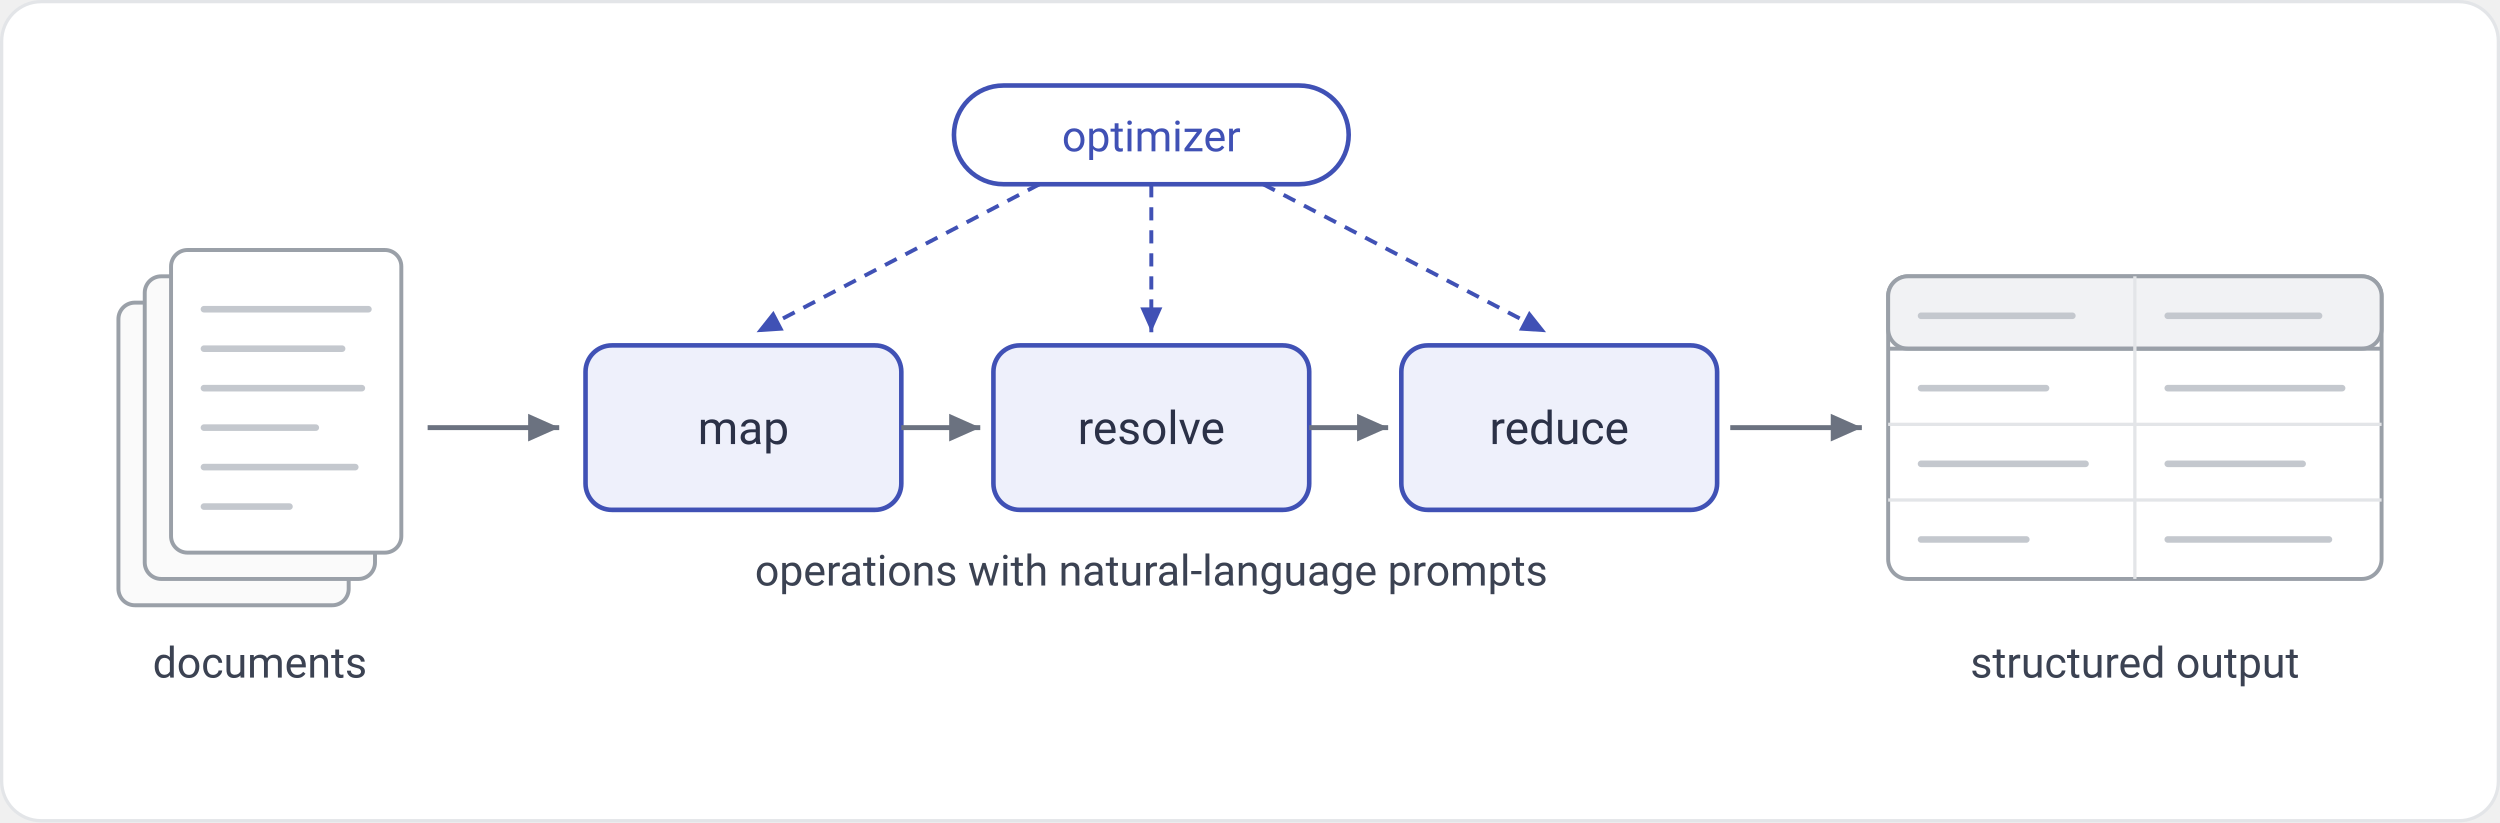
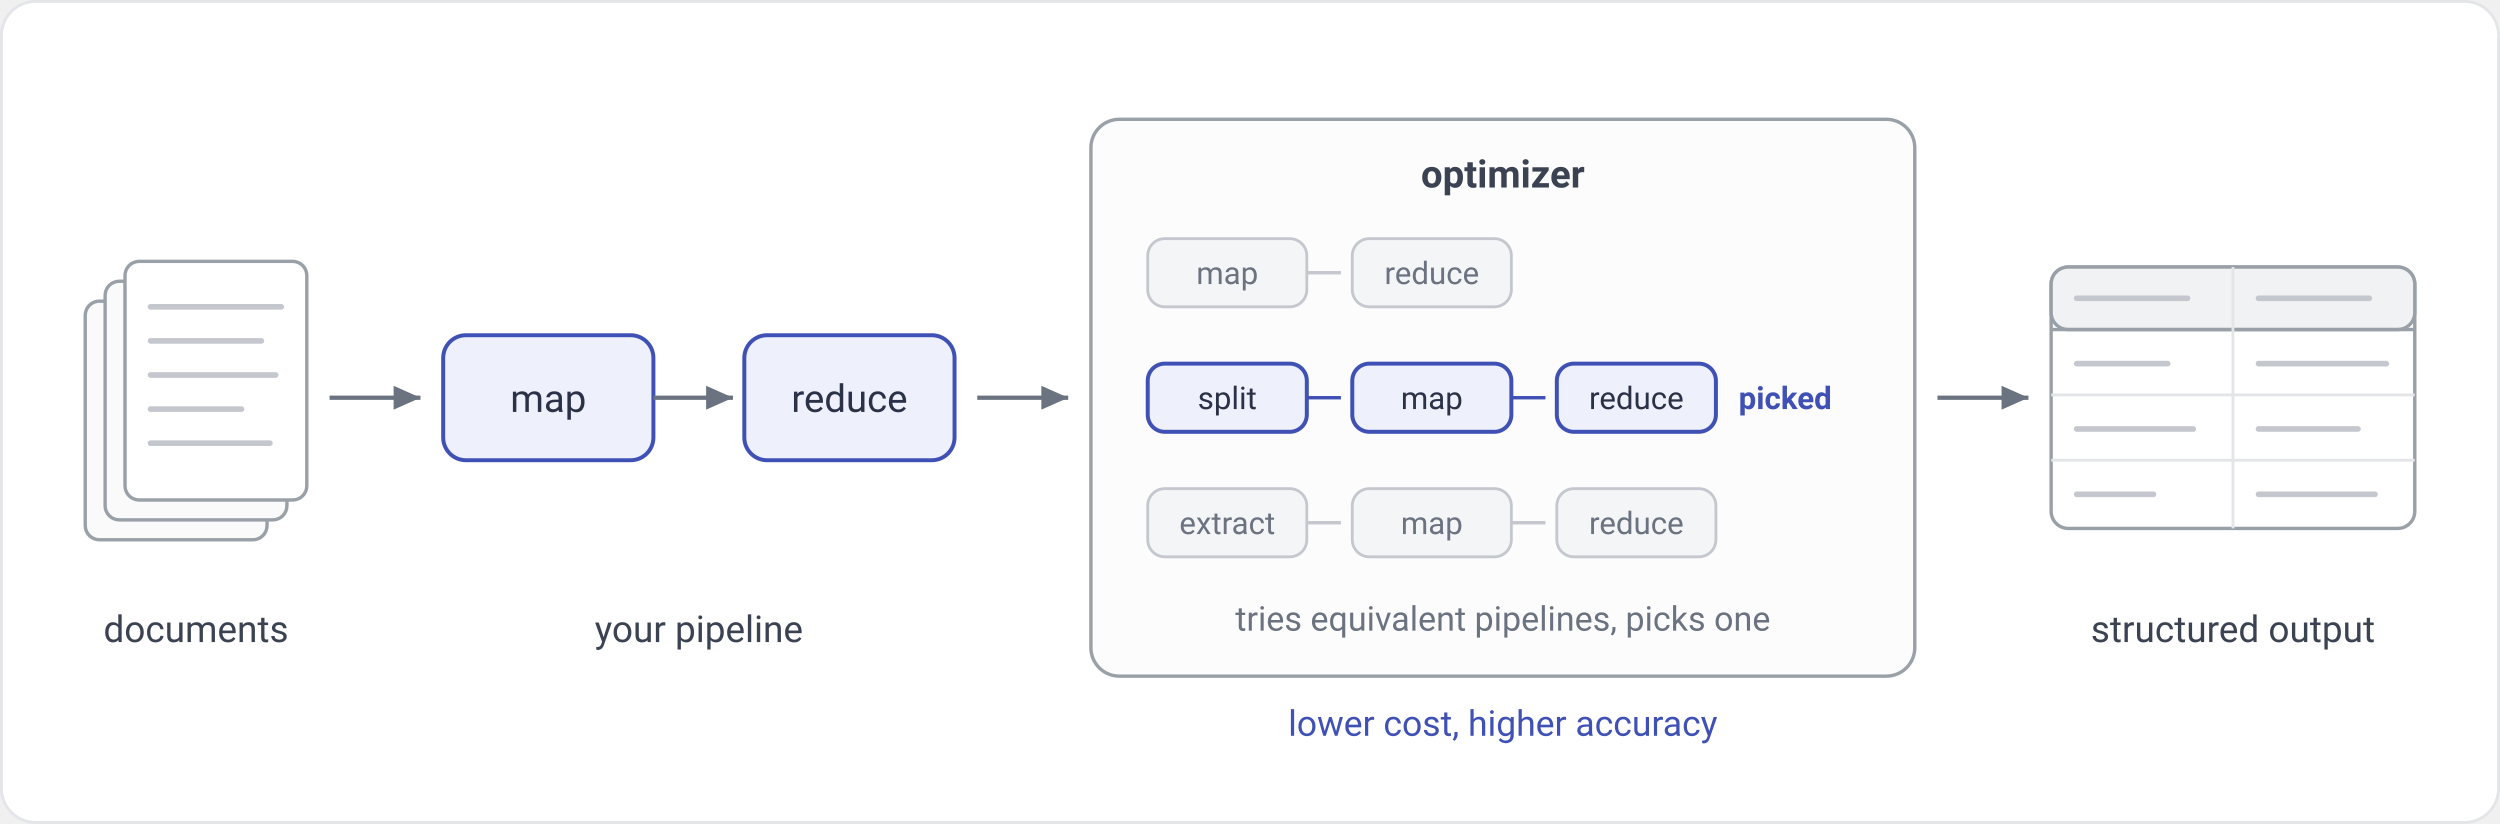
- <svg xmlns="http://www.w3.org/2000/svg" viewBox="0 0 760 250" font-family="-apple-system, 'Segoe UI', Roboto, Helvetica, Arial, sans-serif">
+ <svg xmlns="http://www.w3.org/2000/svg" viewBox="0 0 880 290" font-family="-apple-system, 'Segoe UI', Roboto, Helvetica, Arial, sans-serif">
  <defs>
    <marker id="arrow" viewBox="0 0 10 10" refX="9" refY="5" markerWidth="7" markerHeight="7" orient="auto-start-reverse">
      <path d="M 0 1 L 9 5 L 0 9 z" fill="#6b7280" />
    </marker>
-     <marker id="arrow-accent" viewBox="0 0 10 10" refX="9" refY="5" markerWidth="7" markerHeight="7" orient="auto-start-reverse">
-       <path d="M 0 1 L 9 5 L 0 9 z" fill="#4051b5" />
-     </marker>
  </defs>
-   <rect x="0.5" y="0.5" width="759" height="249" rx="12" fill="#ffffff" stroke="#e3e5e8" />
+   <rect x="0.5" y="0.5" width="879" height="289" rx="12" fill="#ffffff" stroke="#e3e5e8" />
  <g stroke="#9aa0a8" fill="#fafafa" stroke-width="1.2">
-     <rect x="36" y="92" width="70" height="92" rx="5" />
-     <rect x="44" y="84" width="70" height="92" rx="5" />
-     <rect x="52" y="76" width="70" height="92" rx="5" fill="#ffffff" />
+     <rect x="30" y="106" width="64" height="84" rx="5" />
+     <rect x="37" y="99" width="64" height="84" rx="5" />
+     <rect x="44" y="92" width="64" height="84" rx="5" fill="#ffffff" />
  </g>
  <g stroke="#c4c8ce" stroke-width="2" stroke-linecap="round">
-     <line x1="62" y1="94" x2="112" y2="94" />
-     <line x1="62" y1="106" x2="104" y2="106" />
-     <line x1="62" y1="118" x2="110" y2="118" />
-     <line x1="62" y1="130" x2="96" y2="130" />
-     <line x1="62" y1="142" x2="108" y2="142" />
-     <line x1="62" y1="154" x2="88" y2="154" />
+     <line x1="53" y1="108" x2="99" y2="108" />
+     <line x1="53" y1="120" x2="92" y2="120" />
+     <line x1="53" y1="132" x2="97" y2="132" />
+     <line x1="53" y1="144" x2="85" y2="144" />
+     <line x1="53" y1="156" x2="95" y2="156" />
  </g>
-   <text x="79" y="206" text-anchor="middle" font-size="13" fill="#3b4252">documents</text>
-   <line x1="130" y1="130" x2="170" y2="130" stroke="#6b7280" stroke-width="1.5" marker-end="url(#arrow)" />
-   <g font-size="14" fill="#2b3147" text-anchor="middle">
-     <rect x="178" y="105" width="96" height="50" rx="8" fill="#eef0fb" stroke="#4051b5" stroke-width="1.4" />
-     <text x="226" y="135">map</text>
-     <rect x="302" y="105" width="96" height="50" rx="8" fill="#eef0fb" stroke="#4051b5" stroke-width="1.4" />
-     <text x="350" y="135">resolve</text>
-     <rect x="426" y="105" width="96" height="50" rx="8" fill="#eef0fb" stroke="#4051b5" stroke-width="1.4" />
-     <text x="474" y="135">reduce</text>
+   <text x="69" y="226" text-anchor="middle" font-size="13" fill="#3b4252">documents</text>
+   <line x1="116" y1="140" x2="148" y2="140" stroke="#6b7280" stroke-width="1.5" marker-end="url(#arrow)" />
+   <g font-size="13.5" fill="#2b3147" text-anchor="middle">
+     <rect x="156" y="118" width="74" height="44" rx="8" fill="#eef0fb" stroke="#4051b5" stroke-width="1.4" />
+     <text x="193" y="145">map</text>
+     <rect x="262" y="118" width="74" height="44" rx="8" fill="#eef0fb" stroke="#4051b5" stroke-width="1.4" />
+     <text x="299" y="145">reduce</text>
  </g>
-   <line x1="274" y1="130" x2="298" y2="130" stroke="#6b7280" stroke-width="1.5" marker-end="url(#arrow)" />
-   <line x1="398" y1="130" x2="422" y2="130" stroke="#6b7280" stroke-width="1.5" marker-end="url(#arrow)" />
-   <text x="350" y="178" text-anchor="middle" font-size="13" fill="#3b4252">operations with natural-language prompts</text>
-   <rect x="290" y="26" width="120" height="30" rx="15" fill="#ffffff" stroke="#4051b5" stroke-width="1.4" />
-   <text x="350" y="46" text-anchor="middle" font-size="13" fill="#4051b5">optimizer</text>
-   <g stroke="#4051b5" stroke-width="1.2" stroke-dasharray="4 3">
-     <line x1="316" y1="56" x2="230" y2="101" marker-end="url(#arrow-accent)" />
-     <line x1="350" y1="56" x2="350" y2="101" marker-end="url(#arrow-accent)" />
-     <line x1="384" y1="56" x2="470" y2="101" marker-end="url(#arrow-accent)" />
+   <line x1="230" y1="140" x2="258" y2="140" stroke="#6b7280" stroke-width="1.5" marker-end="url(#arrow)" />
+   <text x="246" y="226" text-anchor="middle" font-size="13" fill="#3b4252">your pipeline</text>
+   <line x1="344" y1="140" x2="376" y2="140" stroke="#6b7280" stroke-width="1.5" marker-end="url(#arrow)" />
+   <rect x="384" y="42" width="290" height="196" rx="10" fill="#fcfcfd" stroke="#9aa0a8" stroke-width="1.2" />
+   <text x="529" y="66" text-anchor="middle" font-size="13.5" fill="#3b4252" font-weight="600">optimizer</text>
+   <g font-size="11" fill="#6b7280" text-anchor="middle">
+     <rect x="404" y="84" width="56" height="24" rx="6" fill="#f4f5f7" stroke="#c4c8ce" />
+     <text x="432" y="100">map</text>
+     <rect x="476" y="84" width="56" height="24" rx="6" fill="#f4f5f7" stroke="#c4c8ce" />
+     <text x="504" y="100">reduce</text>
  </g>
-   <line x1="526" y1="130" x2="566" y2="130" stroke="#6b7280" stroke-width="1.5" marker-end="url(#arrow)" />
+   <line x1="460" y1="96" x2="472" y2="96" stroke="#c4c8ce" stroke-width="1.2" />
+   <g font-size="11" fill="#2b3147" text-anchor="middle">
+     <rect x="404" y="128" width="56" height="24" rx="6" fill="#eef0fb" stroke="#4051b5" stroke-width="1.4" />
+     <text x="432" y="144">split</text>
+     <rect x="476" y="128" width="56" height="24" rx="6" fill="#eef0fb" stroke="#4051b5" stroke-width="1.4" />
+     <text x="504" y="144">map</text>
+     <rect x="548" y="128" width="56" height="24" rx="6" fill="#eef0fb" stroke="#4051b5" stroke-width="1.4" />
+     <text x="576" y="144">reduce</text>
+   </g>
+   <line x1="460" y1="140" x2="472" y2="140" stroke="#4051b5" stroke-width="1.2" />
+   <line x1="532" y1="140" x2="544" y2="140" stroke="#4051b5" stroke-width="1.2" />
+   <text x="612" y="144" font-size="11" fill="#4051b5" font-weight="600">picked</text>
+   <g font-size="11" fill="#6b7280" text-anchor="middle">
+     <rect x="404" y="172" width="56" height="24" rx="6" fill="#f4f5f7" stroke="#c4c8ce" />
+     <text x="432" y="188">extract</text>
+     <rect x="476" y="172" width="56" height="24" rx="6" fill="#f4f5f7" stroke="#c4c8ce" />
+     <text x="504" y="188">map</text>
+     <rect x="548" y="172" width="56" height="24" rx="6" fill="#f4f5f7" stroke="#c4c8ce" />
+     <text x="576" y="188">reduce</text>
+   </g>
+   <line x1="460" y1="184" x2="472" y2="184" stroke="#c4c8ce" stroke-width="1.2" />
+   <line x1="532" y1="184" x2="544" y2="184" stroke="#c4c8ce" stroke-width="1.2" />
+   <text x="529" y="222" text-anchor="middle" font-size="12" fill="#6b7280">tries equivalent pipelines, picks one</text>
+   <text x="529" y="259" text-anchor="middle" font-size="12.5" fill="#4051b5">lower cost, higher accuracy</text>
+   <line x1="682" y1="140" x2="714" y2="140" stroke="#6b7280" stroke-width="1.5" marker-end="url(#arrow)" />
  <g>
-     <rect x="574" y="84" width="150" height="92" rx="6" fill="#ffffff" stroke="#9aa0a8" stroke-width="1.2" />
-     <rect x="574" y="84" width="150" height="22" rx="6" fill="#f1f2f4" stroke="#9aa0a8" stroke-width="1.2" />
-     <line x1="574" y1="106" x2="724" y2="106" stroke="#9aa0a8" stroke-width="1.2" />
-     <line x1="574" y1="129" x2="724" y2="129" stroke="#e3e5e8" />
-     <line x1="574" y1="152" x2="724" y2="152" stroke="#e3e5e8" />
-     <line x1="649" y1="84" x2="649" y2="176" stroke="#e3e5e8" />
+     <rect x="722" y="94" width="128" height="92" rx="6" fill="#ffffff" stroke="#9aa0a8" stroke-width="1.2" />
+     <rect x="722" y="94" width="128" height="22" rx="6" fill="#f1f2f4" stroke="#9aa0a8" stroke-width="1.2" />
+     <line x1="722" y1="116" x2="850" y2="116" stroke="#9aa0a8" stroke-width="1.2" />
+     <line x1="722" y1="139" x2="850" y2="139" stroke="#e3e5e8" />
+     <line x1="722" y1="162" x2="850" y2="162" stroke="#e3e5e8" />
+     <line x1="786" y1="94" x2="786" y2="186" stroke="#e3e5e8" />
  </g>
  <g stroke="#c4c8ce" stroke-width="2" stroke-linecap="round">
-     <line x1="584" y1="96" x2="630" y2="96" />
-     <line x1="659" y1="96" x2="705" y2="96" />
-     <line x1="584" y1="118" x2="622" y2="118" />
-     <line x1="659" y1="118" x2="712" y2="118" />
-     <line x1="584" y1="141" x2="634" y2="141" />
-     <line x1="659" y1="141" x2="700" y2="141" />
-     <line x1="584" y1="164" x2="616" y2="164" />
-     <line x1="659" y1="164" x2="708" y2="164" />
+     <line x1="731" y1="105" x2="770" y2="105" />
+     <line x1="795" y1="105" x2="834" y2="105" />
+     <line x1="731" y1="128" x2="763" y2="128" />
+     <line x1="795" y1="128" x2="840" y2="128" />
+     <line x1="731" y1="151" x2="772" y2="151" />
+     <line x1="795" y1="151" x2="830" y2="151" />
+     <line x1="731" y1="174" x2="758" y2="174" />
+     <line x1="795" y1="174" x2="836" y2="174" />
  </g>
-   <text x="649" y="206" text-anchor="middle" font-size="13" fill="#3b4252">structured output</text>
+   <text x="786" y="226" text-anchor="middle" font-size="13" fill="#3b4252">structured output</text>
</svg>
